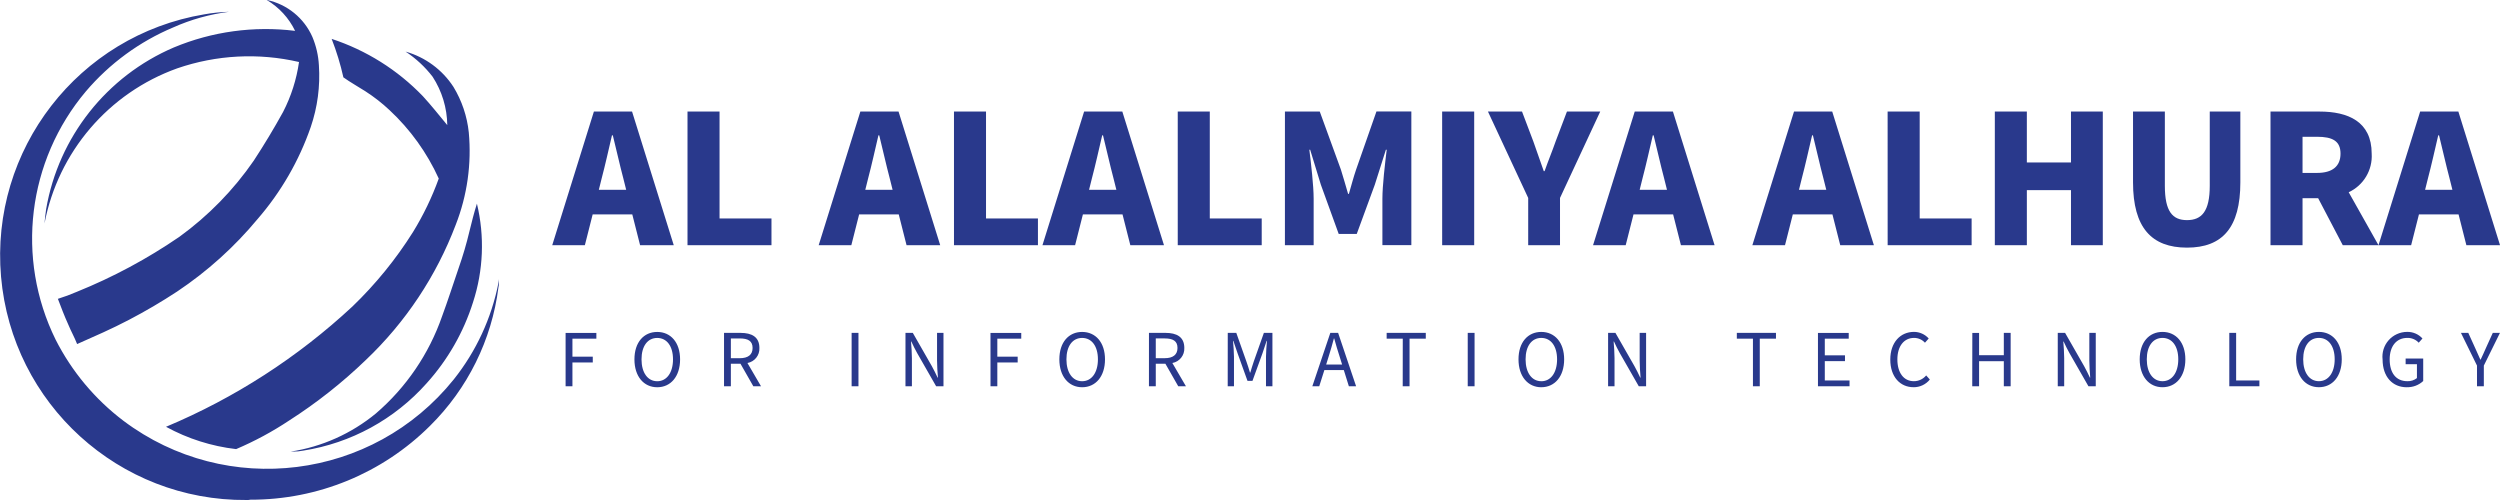
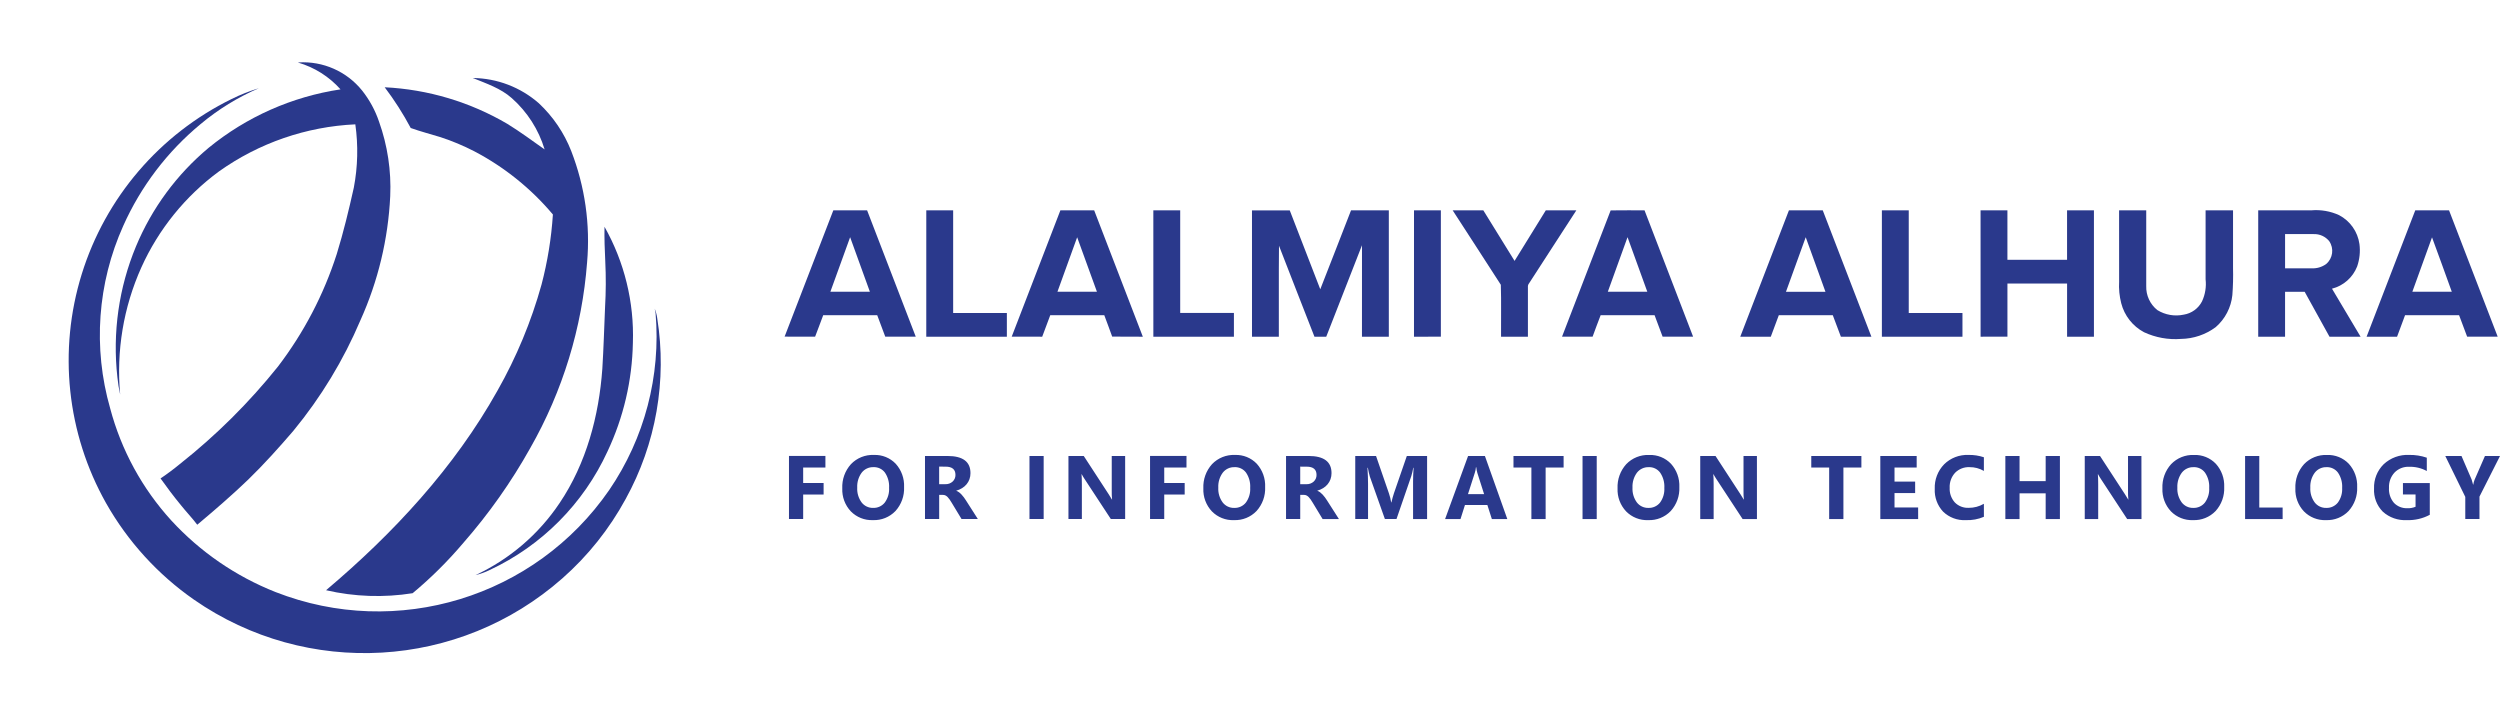
- <svg xmlns="http://www.w3.org/2000/svg" width="260" height="52" viewBox="0 0 260 52">
-   <g id="logo_-_EN" data-name="logo - EN" transform="translate(0)">
-     <path id="Union_60_2_" d="M47.873,122.9a25.429,25.429,0,0,1-4.406-50.507,16.99,16.99,0,0,1,2.575-.265,20.656,20.656,0,0,0-5.795,1.623A24.3,24.3,0,0,0,31.165,80.4a23.774,23.774,0,0,0-3.152,25.817,24.487,24.487,0,0,0,7.049,8.44,24.89,24.89,0,0,0,34.363-4.3,23.356,23.356,0,0,0,4.643-10.029,1.575,1.575,0,0,0,.034-.4,2.453,2.453,0,0,1-.034.861,24.615,24.615,0,0,1-7.117,14.4,26.355,26.355,0,0,1-18.673,7.679,1.689,1.689,0,0,1-.407.033Zm4.575-5.031a18.3,18.3,0,0,0,8.879-3.972,23.485,23.485,0,0,0,6.879-10.1c.61-1.656,1.152-3.343,1.728-5.031a37.665,37.665,0,0,0,1.118-3.806c.237-.96.474-1.921.779-2.879a18.853,18.853,0,0,1-.407,10.26,22.8,22.8,0,0,1-4.812,8.407,21.651,21.651,0,0,1-12.844,7.017,5.382,5.382,0,0,1-1.051.1ZM39.5,115.285a65.788,65.788,0,0,0,19.384-12.511,41.047,41.047,0,0,0,6.3-7.743,30.161,30.161,0,0,0,2.677-5.56,22.353,22.353,0,0,0-5.117-7.116A17.481,17.481,0,0,0,60.242,80.4c-.779-.5-1.559-.927-2.3-1.457a27.37,27.37,0,0,0-1.22-4A23.208,23.208,0,0,1,66.206,80.9c.881.96,1.694,1.987,2.542,3.012a9.449,9.449,0,0,0-1.525-5.031,11.625,11.625,0,0,0-2.813-2.615,8.784,8.784,0,0,1,4.982,3.674,11.4,11.4,0,0,1,1.593,4.733,21.042,21.042,0,0,1-1.356,9.6,37.937,37.937,0,0,1-9.353,14.067,51.534,51.534,0,0,1-7.964,6.288,33.926,33.926,0,0,1-5.524,2.979,19.949,19.949,0,0,1-7.286-2.317ZM29.335,104.66c-.407-.894-.746-1.788-1.084-2.681a19.845,19.845,0,0,0,1.966-.729,55.807,55.807,0,0,0,10.675-5.726,32.691,32.691,0,0,0,7.727-7.911q1.627-2.484,3.05-5.064a16.4,16.4,0,0,0,1.66-5.2,22.942,22.942,0,0,0-12.674.662A21.4,21.4,0,0,0,26.861,94.135c.034-.5.1-.994.169-1.49A22.427,22.427,0,0,1,40.315,75.833,24.829,24.829,0,0,1,52.922,74.11a7.569,7.569,0,0,0-2.948-3.21h.034a6.688,6.688,0,0,1,4.711,3.84,8.89,8.89,0,0,1,.678,2.946,16.471,16.471,0,0,1-.847,6.421,29.229,29.229,0,0,1-5.524,9.566,39.075,39.075,0,0,1-8.371,7.546,58.118,58.118,0,0,1-5.016,2.946c-1.762.927-3.592,1.722-5.388,2.517-.271-.7-.644-1.357-.915-2.019Z" transform="translate(-22.231 -70.9)" fill="#29398c" />
-     <g id="Group_755" data-name="Group 755" transform="translate(57.433 11.599)">
-       <path id="Path_4091" data-name="Path 4091" d="M4.644-34.074c.363-1.366.726-3.01,1.067-4.462H5.8c.363,1.452.726,3.1,1.089,4.462l.3,1.2H4.346ZM-.5-27.114H2.893l.811-3.2H7.825l.811,3.2h3.5L7.8-41.013H3.833Zm14.068,0H22.3V-29.89H16.9V-41.013H13.568Zm18.788-6.96c.363-1.366.726-3.01,1.067-4.462h.085c.363,1.452.726,3.1,1.089,4.462l.3,1.2H32.057Zm-5.145,6.96h3.395l.811-3.2h4.12l.811,3.2h3.5l-4.334-13.9H31.545Zm14.07,0h8.732V-29.89h-5.4V-41.013H41.28Zm14.347-6.96c.363-1.366.726-3.01,1.067-4.462h.085c.363,1.452.726,3.1,1.089,4.462l.3,1.2H55.329Zm-5.145,6.96h3.395l.811-3.2h4.121l.81,3.2h3.5l-4.333-13.9H54.816Zm14.07,0h8.732V-29.89h-5.4V-41.013H64.552Zm11.145,0h2.989v-4.825c0-1.366-.278-3.736-.448-5.1h.085l1.11,3.629,1.857,5.124h1.879l1.879-5.124L86.2-37.042h.085c-.17,1.366-.448,3.736-.448,5.1v4.825h3.01v-13.9h-3.63L83.1-34.971c-.278.811-.491,1.644-.747,2.519h-.085c-.256-.875-.491-1.708-.747-2.519l-2.2-6.042H75.7Zm16.354,0h3.331v-13.9H92.05Zm8.947,0h3.309v-4.911l4.185-8.988H105.03l-1.174,3.1c-.363,1.046-.769,2.007-1.152,3.1h-.085c-.384-1.089-.726-2.05-1.089-3.1l-1.174-3.1H96.812L101-32.025Zm11.892-6.96c.363-1.366.726-3.01,1.068-4.462h.085c.363,1.452.726,3.1,1.089,4.462l.3,1.2h-2.84Zm-5.146,6.96h3.395l.811-3.2h4.121l.811,3.2h3.5l-4.333-13.9h-3.969Zm21.713-6.96c.363-1.366.726-3.01,1.067-4.462h.085c.363,1.452.726,3.1,1.089,4.462l.3,1.2h-2.838Zm-5.145,6.96h3.395l.811-3.2h4.121l.811,3.2h3.5l-4.334-13.9h-3.971Zm14.07,0h8.732V-29.89h-5.4V-41.013H138.38Zm11.146,0h3.331v-5.722h4.589v5.722h3.309v-13.9h-3.309v5.295h-4.59v-5.295h-3.33Zm19.983.256c3.694,0,5.551-2.092,5.551-6.789v-7.366h-3.181v7.729c0,2.647-.833,3.565-2.37,3.565-1.516,0-2.3-.918-2.3-3.565v-7.729h-3.31v7.366c0,4.7,1.92,6.789,5.614,6.789Zm8.688-.256h3.331V-32h1.623l2.562,4.889h3.715l-3.1-5.508a4.14,4.14,0,0,0,2.391-4.014c0-3.352-2.477-4.377-5.422-4.377h-5.1Zm3.331-7.515v-3.758h1.516c1.58,0,2.434.427,2.434,1.751s-.854,2.007-2.434,2.007Zm13.045.555c.363-1.366.726-3.01,1.067-4.462h.085c.363,1.452.726,3.1,1.089,4.462l.3,1.2h-2.84Zm-5.145,6.96h3.395l.811-3.2h4.121l.811,3.2h3.5l-4.334-13.9h-3.971Z" transform="translate(0.5 41.013)" fill="#29398c" />
-       <path id="Path_4092" data-name="Path 4092" d="M3.6-21.07h.711v-2.48H6.427v-.6H4.311v-1.87H6.8v-.6H3.6Zm9.529.1c1.4,0,2.378-1.117,2.378-2.9,0-1.769-.982-2.852-2.378-2.852s-2.37,1.075-2.37,2.852.973,2.9,2.37,2.9Zm0-.626c-.99,0-1.633-.889-1.633-2.276s.643-2.226,1.633-2.226,1.642.846,1.642,2.226-.652,2.277-1.642,2.277Zm6.948.525h.711v-2.344h1l1.337,2.344h.8l-1.413-2.42a1.514,1.514,0,0,0,1.244-1.566c0-1.159-.812-1.566-1.946-1.566H20.077Zm.711-2.92v-2.056h.922c.863,0,1.337.262,1.337.99,0,.711-.474,1.066-1.337,1.066Zm12.559,2.92h.711v-5.552h-.711Zm5.6,0h.669v-2.92c0-.575-.051-1.176-.093-1.735h.034c.186.406.389.821.6,1.193l1.98,3.461H42.9v-5.552h-.669v2.894c0,.575.051,1.185.093,1.76h-.034c-.195-.406-.389-.821-.6-1.193l-1.98-3.461h-.762Zm8.844,0H48.5v-2.48h2.116v-.6H48.5v-1.87h2.488v-.6h-3.2Zm9.529.1c1.4,0,2.378-1.117,2.378-2.9,0-1.769-.982-2.852-2.378-2.852s-2.37,1.075-2.37,2.852.973,2.9,2.37,2.9Zm0-.626c-.99,0-1.633-.889-1.633-2.276s.643-2.226,1.633-2.226,1.642.846,1.642,2.226-.652,2.276-1.642,2.276Zm6.948.525h.711v-2.344h1l1.337,2.344h.8l-1.413-2.42a1.514,1.514,0,0,0,1.244-1.566c0-1.159-.812-1.566-1.946-1.566H64.27Zm.711-2.92v-2.056H65.9c.863,0,1.337.262,1.337.99,0,.711-.474,1.066-1.337,1.066Zm7.481,2.92h.652v-3.064c0-.491-.059-1.176-.1-1.659h.034l.44,1.295,1.032,2.869h.516L76.075-24.5l.432-1.295h.034c-.042.482-.1,1.168-.1,1.659v3.064h.669v-5.552h-.889l-1.049,2.97c-.135.389-.237.745-.364,1.159h-.034c-.118-.415-.237-.77-.372-1.159l-1.049-2.97h-.888Zm10.5-3.1c.195-.618.372-1.227.542-1.87h.034c.178.643.355,1.252.559,1.87l.262.838H82.7Zm-1.7,3.1h.719l.533-1.684h2.023l.525,1.684h.753l-1.87-5.552h-.812Zm9.4,0h.711v-4.951H93.06v-.6H88.99v.6h1.676Zm6.762,0h.711v-5.552h-.711Zm7.65.1c1.4,0,2.378-1.117,2.378-2.9,0-1.769-.982-2.852-2.378-2.852s-2.37,1.075-2.37,2.852S103.681-20.969,105.077-20.969Zm0-.626c-.99,0-1.633-.889-1.633-2.276s.643-2.226,1.633-2.226,1.642.846,1.642,2.226S106.068-21.595,105.077-21.595Zm6.948.525h.669v-2.92c0-.575-.051-1.176-.093-1.735h.034c.186.406.389.821.6,1.193l1.98,3.461h.762v-5.552h-.669v2.894c0,.575.051,1.185.093,1.76h-.034c-.195-.406-.389-.821-.6-1.193l-1.98-3.461h-.762Zm15.064,0h.711v-4.951h1.684v-.6h-4.071v.6h1.676Zm6.762,0h3.284v-.6h-2.573v-2.014h2.1v-.6h-2.1v-1.735h2.488v-.6h-3.2Zm9.935.1a2.147,2.147,0,0,0,1.7-.8L145.1-22.2a1.65,1.65,0,0,1-1.286.6c-1.049,0-1.709-.872-1.709-2.268,0-1.379.694-2.234,1.735-2.234a1.525,1.525,0,0,1,1.134.5l.389-.44a2.06,2.06,0,0,0-1.532-.686c-1.413,0-2.463,1.092-2.463,2.877,0,1.811,1.032,2.877,2.42,2.877Zm6.11-.1h.711v-2.606h2.573v2.606h.711v-5.552h-.711V-24.3h-2.573v-2.319H149.9Zm8.894,0h.669v-2.92c0-.575-.051-1.176-.093-1.735h.034c.186.406.389.821.6,1.193l1.98,3.461h.762v-5.552h-.669v2.894c0,.575.051,1.185.093,1.76h-.034c-.195-.406-.389-.821-.6-1.193l-1.98-3.461h-.762Zm10.892.1c1.4,0,2.378-1.117,2.378-2.9,0-1.769-.982-2.852-2.378-2.852s-2.37,1.075-2.37,2.852.973,2.9,2.37,2.9Zm0-.626c-.99,0-1.633-.889-1.633-2.276s.643-2.226,1.633-2.226,1.642.846,1.642,2.226-.652,2.276-1.642,2.276Zm6.948.525h3.131v-.6h-2.42v-4.951h-.711Zm9.318.1c1.4,0,2.378-1.117,2.378-2.9,0-1.769-.982-2.852-2.378-2.852s-2.37,1.075-2.37,2.852.973,2.9,2.37,2.9Zm0-.626c-.99,0-1.633-.889-1.633-2.276s.643-2.226,1.633-2.226,1.642.846,1.642,2.226-.652,2.276-1.642,2.276Zm9.131.626a2.4,2.4,0,0,0,1.718-.643v-2.336h-1.828v.584h1.176v1.447a1.519,1.519,0,0,1-1,.322c-1.185,0-1.836-.872-1.836-2.268,0-1.379.711-2.234,1.828-2.234a1.554,1.554,0,0,1,1.193.5l.389-.44a2.1,2.1,0,0,0-1.6-.686,2.575,2.575,0,0,0-2.547,2.877C192.574-22.035,193.615-20.969,195.079-20.969Zm7.312-.1h.711v-2.15l1.676-3.4h-.745l-.711,1.566c-.169.406-.364.8-.55,1.21h-.034c-.195-.415-.364-.8-.542-1.21l-.711-1.566h-.762l1.667,3.4Z" transform="translate(-2.211 49.645)" fill="#29398c" />
+ <svg xmlns="http://www.w3.org/2000/svg" width="369.964" height="107.077" viewBox="0 0 369.964 107.077">
+   <g id="Group_789" data-name="Group 789" transform="translate(4409.891 -5531.816)">
+     <g id="Group_751" data-name="Group 751" transform="translate(-4293.773 5562.934)">
+       <g id="_ffffffff" data-name="#ffffffff" transform="translate(0 0)">
+         <path id="Path_17912" data-name="Path 17912" d="M7.208,650.99c1.663,0,3.329,0,4.992,0q3.592,9.353,7.2,18.7c-1.5.005-3.007,0-4.512,0-.4-1.059-.788-2.125-1.192-3.185q-3.994.01-7.989,0c-.408,1.058-.783,2.127-1.2,3.183-1.5-.007-3,.007-4.507-.007v-.348l.005.316c2.417-6.215,4.786-12.449,7.2-18.667m2.484,3.983q-1.458,4.034-2.922,8.068h5.842Q11.156,659,9.691,654.973Z" transform="translate(0 -650.983)" fill="#2a398c" />
+         <path id="Path_17913" data-name="Path 17913" d="M125.24,651q1.988,0,3.976,0,0,7.594,0,15.189,3.974,0,7.948,0c0,1.171,0,2.341,0,3.513q-5.962.008-11.926,0Q125.239,660.349,125.24,651Z" transform="translate(-104.281 -650.99)" fill="#2a398c" />
+         <path id="Path_17914" data-name="Path 17914" d="M200.76,669.692q3.6-9.351,7.206-18.7c1.667,0,3.334,0,5,0q3.582,9.359,7.2,18.7c-1.513-.017-3.026.02-4.537-.02-.375-1.061-.781-2.11-1.168-3.165q-4,.008-7.993,0c-.41,1.056-.787,2.125-1.192,3.185-1.5-.012-3.009,0-4.514-.007m9.688-14.714q-1.451,4.034-2.919,8.065c1.948,0,3.894,0,5.842,0C212.4,660.352,211.432,657.662,210.448,654.978Z" transform="translate(-167.162 -650.983)" fill="#2a398c" />
+         <path id="Path_17915" data-name="Path 17915" d="M326,651q1.988,0,3.976,0,0,7.594,0,15.186,3.976,0,7.949,0V669.7q-5.962,0-11.922,0Q325.995,660.348,326,651Z" transform="translate(-271.441 -650.99)" fill="#2a398c" />
+         <path id="Path_17916" data-name="Path 17916" d="M413.24,651c1.862,0,3.725-.005,5.589,0,1.493,3.9,3.016,7.783,4.517,11.678,1.536-3.886,3.029-7.789,4.552-11.68h5.593q0,9.351,0,18.7c-1.326,0-2.651,0-3.976,0,.005-4.512,0-9.025.005-13.537q-2.646,6.77-5.293,13.542c-.581,0-1.16,0-1.74,0-1.741-4.493-3.521-8.972-5.25-13.47-.047,4.49-.005,8.982-.022,13.472-1.324,0-2.649,0-3.973,0Q413.239,660.346,413.24,651Z" transform="translate(-344.083 -650.987)" fill="#2a398c" />
+         <path id="Path_17917" data-name="Path 17917" d="M556.5,651h3.975c0,6.232-.007,12.463,0,18.693-1.327.02-2.652,0-3.978.01Q556.495,660.35,556.5,651Z" transform="translate(-463.366 -650.992)" fill="#2a398c" />
+         <path id="Path_17918" data-name="Path 17918" d="M590.7,650.992h4.537q2.317,3.738,4.624,7.482c1.558-2.483,3.069-5,4.624-7.484q2.259,0,4.52,0c-2.34,3.585-4.647,7.191-6.982,10.779a.794.794,0,0,0-.187.6q0,3.662,0,7.325c-1.326,0-2.651,0-3.976,0-.021-2.561.049-5.133-.033-7.687C595.478,658.318,593.063,654.672,590.7,650.992Z" transform="translate(-491.845 -650.983)" fill="#2a398c" />
+         <path id="Path_17919" data-name="Path 17919" d="M694.614,651c1.67-.03,3.34-.005,5.012-.013,2.39,6.236,4.8,12.461,7.189,18.7-1.5.01-3.009.007-4.514,0-.4-1.057-.78-2.122-1.186-3.176-2.661,0-5.32.008-7.981-.007-.418,1.054-.795,2.125-1.193,3.186-1.508,0-3.014.007-4.522-.005q3.6-9.341,7.194-18.683m-.422,12.036c1.948,0,3.9,0,5.846,0q-1.466-4.039-2.925-8.078C696.152,657.656,695.168,660.347,694.193,663.04Z" transform="translate(-572.378 -650.982)" fill="#2a398c" />
+         <path id="Path_17920" data-name="Path 17920" d="M852.225,650.99c1.665,0,3.331,0,5,0q3.592,9.355,7.2,18.707c-1.5-.01-3.009,0-4.514,0-.41-1.057-.79-2.125-1.2-3.185q-3.994.01-7.988,0c-.408,1.054-.793,2.12-1.186,3.181H845.02q3.6-9.356,7.2-18.7m2.484,3.983q-1.456,4.034-2.922,8.068c1.948,0,3.9,0,5.844,0Q856.167,659.005,854.708,654.973Z" transform="translate(-703.603 -650.983)" fill="#2a398c" />
+         <path id="Path_17921" data-name="Path 17921" d="M970.24,651q1.988,0,3.976,0,0,7.594,0,15.189,3.974,0,7.948,0V669.7q-5.962,0-11.924,0Q970.239,660.349,970.24,651Z" transform="translate(-807.867 -650.99)" fill="#2a398c" />
+         <path id="Path_17922" data-name="Path 17922" d="M1057.495,651h3.975v7.322q4.413,0,8.826,0,.005-3.662,0-7.323,1.988,0,3.977,0,0,9.348,0,18.7-1.989,0-3.973,0-.005-3.934,0-7.867-4.415,0-8.828,0,0,3.931,0,7.862c-1.324.005-2.648,0-3.972.005Q1057.486,660.349,1057.495,651Z" transform="translate(-880.519 -650.99)" fill="#2a398c" />
+         <path id="Path_17923" data-name="Path 17923" d="M1179.958,651h4.016v11.214a4.374,4.374,0,0,0,1.65,3.55,5.31,5.31,0,0,0,3.889.673,3.692,3.692,0,0,0,2.724-1.98,6.133,6.133,0,0,0,.522-3.255q0-5.1,0-10.2,2.03-.005,4.061,0,0,4.27,0,8.542a39.359,39.359,0,0,1-.1,4,7.253,7.253,0,0,1-2.469,4.743,8.824,8.824,0,0,1-5.133,1.74,10.967,10.967,0,0,1-5.471-.991,6.771,6.771,0,0,1-3.374-4.291,10.556,10.556,0,0,1-.311-3.2Z" transform="translate(-982.481 -650.99)" fill="#2a398c" />
+         <path id="Path_17924" data-name="Path 17924" d="M1303,650.959h7.872a8.171,8.171,0,0,1,4.094.71,5.719,5.719,0,0,1,3.018,4.289,7.309,7.309,0,0,1-.34,3.305,5.459,5.459,0,0,1-3.724,3.292c1.421,2.363,2.825,4.738,4.233,7.111-1.533-.01-3.066,0-4.6,0q-1.84-3.326-3.677-6.654h-2.9v6.652c-1.326,0-2.65,0-3.974,0q0-9.353,0-18.7m3.975,3.514v5.062h3.9a3.378,3.378,0,0,0,2.181-.636,2.546,2.546,0,0,0,.455-3.377,2.826,2.826,0,0,0-2.311-1.051C1309.788,654.475,1308.38,654.472,1306.973,654.473Z" transform="translate(-1084.937 -650.951)" fill="#2a398c" />
+         <path id="Path_17925" data-name="Path 17925" d="M1398.87,669.7q3.584-9.358,7.2-18.7h5q3.595,9.353,7.2,18.7h-4.52c-.407-1.058-.785-2.127-1.195-3.183-2.666.01-5.331,0-7.993,0-.395,1.063-.786,2.125-1.184,3.185-1.5-.01-3.008-.005-4.51,0m9.681-14.7c-.966,2.683-1.947,5.362-2.91,8.048h5.839C1410.5,660.367,1409.551,657.674,1408.551,655Z" transform="translate(-1164.765 -650.992)" fill="#2a398c" />
+       </g>
+       <path id="Path_26552" data-name="Path 26552" d="M7.876-20.2H4.584v2.29H7.609v1.7H4.584v3.624h-2.1v-9.33H7.876ZM14.9-12.42a4.343,4.343,0,0,1-3.266-1.3,4.683,4.683,0,0,1-1.262-3.4A5.019,5.019,0,0,1,11.654-20.7a4.438,4.438,0,0,1,3.4-1.366,4.235,4.235,0,0,1,3.23,1.308,4.822,4.822,0,0,1,1.233,3.448,4.938,4.938,0,0,1-1.278,3.546A4.388,4.388,0,0,1,14.9-12.42Zm.091-7.84a2.115,2.115,0,0,0-1.757.83,3.459,3.459,0,0,0-.651,2.2,3.4,3.4,0,0,0,.651,2.193,2.085,2.085,0,0,0,1.7.807,2.106,2.106,0,0,0,1.724-.784A3.358,3.358,0,0,0,17.3-17.2a3.639,3.639,0,0,0-.618-2.258A2.015,2.015,0,0,0,14.991-20.261Zm15.443,7.677H28.021l-1.451-2.4q-.163-.273-.312-.488a2.711,2.711,0,0,0-.3-.368,1.2,1.2,0,0,0-.319-.234.809.809,0,0,0-.361-.081h-.566v3.572h-2.1v-9.33h3.331q3.4,0,3.4,2.537a2.628,2.628,0,0,1-.15.9,2.5,2.5,0,0,1-.423.745,2.681,2.681,0,0,1-.66.573,3.406,3.406,0,0,1-.862.377v.026a1.337,1.337,0,0,1,.4.211,2.888,2.888,0,0,1,.377.342,4.765,4.765,0,0,1,.348.42q.166.224.3.439Zm-5.726-7.756v2.6h.911a1.51,1.51,0,0,0,1.087-.39,1.3,1.3,0,0,0,.416-.982q0-1.223-1.464-1.223Zm15.466,7.756h-2.1v-9.33h2.1Zm12.06,0H50.114l-3.845-5.862a8.473,8.473,0,0,1-.468-.774h-.026q.052.494.052,1.509v5.127H43.842v-9.33h2.264l3.7,5.68q.254.384.468.761H50.3a9.976,9.976,0,0,1-.052-1.282v-5.16h1.984ZM61.309-20.2H58.017v2.29h3.025v1.7H58.017v3.624h-2.1v-9.33h5.394Zm7.024,7.782a4.343,4.343,0,0,1-3.266-1.3,4.683,4.683,0,0,1-1.262-3.4A5.019,5.019,0,0,1,65.086-20.7a4.438,4.438,0,0,1,3.4-1.366,4.235,4.235,0,0,1,3.23,1.308,4.822,4.822,0,0,1,1.233,3.448,4.938,4.938,0,0,1-1.278,3.546A4.388,4.388,0,0,1,68.333-12.42Zm.091-7.84a2.115,2.115,0,0,0-1.757.83,3.459,3.459,0,0,0-.651,2.2,3.4,3.4,0,0,0,.651,2.193,2.085,2.085,0,0,0,1.7.807A2.106,2.106,0,0,0,70.1-15.02a3.358,3.358,0,0,0,.638-2.176,3.639,3.639,0,0,0-.618-2.258A2.015,2.015,0,0,0,68.424-20.261Zm15.443,7.677H81.454L80-14.984q-.163-.273-.312-.488a2.71,2.71,0,0,0-.3-.368,1.2,1.2,0,0,0-.319-.234.809.809,0,0,0-.361-.081h-.566v3.572h-2.1v-9.33h3.331q3.4,0,3.4,2.537a2.627,2.627,0,0,1-.15.9,2.5,2.5,0,0,1-.423.745,2.681,2.681,0,0,1-.66.573,3.406,3.406,0,0,1-.862.377v.026a1.337,1.337,0,0,1,.4.211,2.889,2.889,0,0,1,.377.342,4.767,4.767,0,0,1,.348.42q.166.224.3.439Zm-5.726-7.756v2.6h.911a1.51,1.51,0,0,0,1.087-.39,1.3,1.3,0,0,0,.416-.982q0-1.223-1.464-1.223Zm18.775,7.756H94.841v-5.582q0-.9.078-2h-.052a9.829,9.829,0,0,1-.293,1.236l-2.186,6.344H90.67l-2.225-6.279a12.218,12.218,0,0,1-.293-1.3h-.059q.085,1.379.085,2.42v5.16H86.285v-9.33h3.077l1.906,5.53a7.787,7.787,0,0,1,.332,1.334h.039a13.432,13.432,0,0,1,.371-1.347l1.906-5.517h3Zm11.871,0H106.5l-.664-2.076h-3.318l-.657,2.076H99.581l3.4-9.33h2.492Zm-3.435-3.689-1-3.136a4.086,4.086,0,0,1-.156-.839h-.052a3.559,3.559,0,0,1-.163.813l-1.015,3.162Zm11.767-3.93h-2.661v7.619H112.35V-20.2H109.7v-1.711h7.417Zm4.9,7.619h-2.1v-9.33h2.1Zm7.61.163a4.343,4.343,0,0,1-3.266-1.3,4.683,4.683,0,0,1-1.262-3.4,5.019,5.019,0,0,1,1.282-3.578,4.438,4.438,0,0,1,3.4-1.366,4.235,4.235,0,0,1,3.23,1.308,4.822,4.822,0,0,1,1.233,3.448,4.938,4.938,0,0,1-1.279,3.546A4.388,4.388,0,0,1,129.632-12.42Zm.091-7.84a2.115,2.115,0,0,0-1.757.83,3.459,3.459,0,0,0-.651,2.2,3.4,3.4,0,0,0,.651,2.193,2.085,2.085,0,0,0,1.7.807,2.106,2.106,0,0,0,1.724-.784,3.358,3.358,0,0,0,.638-2.176,3.639,3.639,0,0,0-.618-2.258A2.015,2.015,0,0,0,129.723-20.261Zm16.009,7.677h-2.121l-3.845-5.862a8.48,8.48,0,0,1-.468-.774h-.026q.052.494.052,1.509v5.127h-1.984v-9.33H139.6l3.7,5.68q.254.384.468.761h.026a9.979,9.979,0,0,1-.052-1.282v-5.16h1.984ZM161.186-20.2h-2.661v7.619h-2.108V-20.2h-2.648v-1.711h7.417Zm8.4,7.619h-5.6v-9.33h5.381V-20.2h-3.279v2.076h3.052v1.7h-3.052v2.134h3.494Zm9.731-.332a6.153,6.153,0,0,1-2.668.494,4.5,4.5,0,0,1-3.377-1.262,4.614,4.614,0,0,1-1.23-3.364,4.93,4.93,0,0,1,1.383-3.631,4.836,4.836,0,0,1,3.588-1.392,6.711,6.711,0,0,1,2.3.345V-19.7a4.081,4.081,0,0,0-2.134-.56,2.831,2.831,0,0,0-2.121.826,3.066,3.066,0,0,0-.807,2.238,3.007,3.007,0,0,0,.761,2.157,2.689,2.689,0,0,0,2.05.8,4.372,4.372,0,0,0,2.251-.6Zm11.247.332h-2.108v-3.8h-3.865v3.8h-2.1v-9.33h2.1v3.722h3.865v-3.722h2.108Zm12.073,0h-2.121l-3.845-5.862a8.48,8.48,0,0,1-.468-.774h-.026q.052.494.052,1.509v5.127H194.24v-9.33H196.5l3.7,5.68q.254.384.468.761h.026a9.975,9.975,0,0,1-.052-1.282v-5.16h1.984Zm7.623.163a4.343,4.343,0,0,1-3.266-1.3,4.683,4.683,0,0,1-1.262-3.4,5.019,5.019,0,0,1,1.282-3.578,4.437,4.437,0,0,1,3.4-1.366,4.235,4.235,0,0,1,3.23,1.308,4.822,4.822,0,0,1,1.233,3.448,4.938,4.938,0,0,1-1.279,3.546A4.388,4.388,0,0,1,210.256-12.42Zm.091-7.84a2.116,2.116,0,0,0-1.757.83,3.459,3.459,0,0,0-.651,2.2,3.4,3.4,0,0,0,.651,2.193,2.085,2.085,0,0,0,1.7.807,2.106,2.106,0,0,0,1.724-.784,3.358,3.358,0,0,0,.638-2.176,3.639,3.639,0,0,0-.618-2.258A2.015,2.015,0,0,0,210.347-20.261Zm13.173,7.677h-5.556v-9.33h2.1v7.625h3.455Zm6.412.163a4.343,4.343,0,0,1-3.266-1.3,4.683,4.683,0,0,1-1.262-3.4,5.019,5.019,0,0,1,1.282-3.578,4.438,4.438,0,0,1,3.4-1.366,4.235,4.235,0,0,1,3.23,1.308,4.822,4.822,0,0,1,1.233,3.448,4.938,4.938,0,0,1-1.278,3.546A4.388,4.388,0,0,1,229.932-12.42Zm.091-7.84a2.115,2.115,0,0,0-1.757.83,3.459,3.459,0,0,0-.651,2.2,3.4,3.4,0,0,0,.651,2.193,2.085,2.085,0,0,0,1.7.807,2.106,2.106,0,0,0,1.724-.784,3.358,3.358,0,0,0,.638-2.176,3.639,3.639,0,0,0-.618-2.258A2.015,2.015,0,0,0,230.023-20.261ZM245.3-13.208a6.715,6.715,0,0,1-3.4.787,4.912,4.912,0,0,1-3.549-1.246,4.533,4.533,0,0,1-1.3-3.432,4.791,4.791,0,0,1,1.418-3.585,5.168,5.168,0,0,1,3.774-1.386,7.665,7.665,0,0,1,2.616.41v1.971a5.2,5.2,0,0,0-2.642-.625,2.836,2.836,0,0,0-2.131.849,3.119,3.119,0,0,0-.823,2.267A3.128,3.128,0,0,0,240-14.971a2.6,2.6,0,0,0,1.994.787,2.776,2.776,0,0,0,1.2-.215V-16.22h-1.867V-17.9H245.3Zm10.394-8.706L252.653-15.9v3.318h-2.1v-3.279l-2.96-6.051h2.4l1.5,3.481q.039.1.215.761h.026a3.389,3.389,0,0,1,.2-.735l1.529-3.507Z" transform="translate(-1.845 58.273)" fill="#2a398c" />
+     </g>
+     <g id="Group_752" data-name="Group 752" transform="translate(-4409.927 5531.856)">
+       <path id="Path_26548" data-name="Path 26548" d="M38.846,0h.064a11.2,11.2,0,0,1,7.91,6.6,15.273,15.273,0,0,1,1.135,5.092,28.965,28.965,0,0,1-1.445,11.07,50.522,50.522,0,0,1-9.3,16.44,66.706,66.706,0,0,1-14.061,13c-2.736,1.8-5.514,3.544-8.4,5.089-2.971,1.571-6.025,2.977-9.093,4.344C5.2,60.452,4.605,59.336,4.122,58.17c-.661-1.517-1.25-3.063-1.8-4.622a34.718,34.718,0,0,0,3.328-1.255,90.547,90.547,0,0,0,17.942-9.869A55.286,55.286,0,0,0,36.549,28.806c1.844-2.829,3.513-5.766,5.125-8.73a28.6,28.6,0,0,0,2.8-8.95A37.835,37.835,0,0,0,23.161,12.26,36.01,36.01,0,0,0,8.2,22.749,37.515,37.515,0,0,0,0,39.977a20.651,20.651,0,0,1,.308-2.567A39.1,39.1,0,0,1,8.3,19.533,38.066,38.066,0,0,1,22.641,8.485,40.286,40.286,0,0,1,43.794,5.547,13.434,13.434,0,0,0,38.846,0Z" transform="translate(6.801 19.924) rotate(-16)" fill="#2a398c" />
+       <path id="Path_26549" data-name="Path 26549" d="M35.554.456A26.034,26.034,0,0,1,39.882.028a35.136,35.136,0,0,0-9.729,2.717A41.473,41.473,0,0,0,14.979,14.07a39.4,39.4,0,0,0-9.31,25.437A39.736,39.736,0,0,0,9.8,57.963a41.891,41.891,0,0,0,11.9,14.419,41.582,41.582,0,0,0,51.634-.906A40.261,40.261,0,0,0,87.134,48.228c.031-.228.05-.456.062-.686A5.732,5.732,0,0,1,87.166,49,41.725,41.725,0,0,1,75.3,73.428a43.111,43.111,0,0,1-12.225,8.7,44.251,44.251,0,0,1-53.3-12.007A43.546,43.546,0,0,1,1.222,52.83,43.078,43.078,0,0,1,35.554.456Z" transform="translate(0 23.978) rotate(-16)" fill="#2a398c" />
+       <path id="Path_26550" data-name="Path 26550" d="M28.918.025A39.7,39.7,0,0,1,44.882,10.243c1.5,1.643,2.852,3.418,4.251,5.15a16.488,16.488,0,0,0-2.57-8.624C45.386,4.9,43.529,3.642,41.828,2.3a15.081,15.081,0,0,1,8.366,6.287,19.316,19.316,0,0,1,2.659,8.123,36.761,36.761,0,0,1-2.286,16.483A65.54,65.54,0,0,1,34.9,57.293,82,82,0,0,1,21.5,68.06a60.77,60.77,0,0,1-9.245,5.076A33.486,33.486,0,0,1,.06,69.18c11.893-5.335,23.255-12.2,32.539-21.412a69.5,69.5,0,0,0,10.58-13.276,54.784,54.784,0,0,0,4.477-9.507,38.693,38.693,0,0,0-8.613-12.206A33.687,33.687,0,0,0,34.826,9.4c-1.289-.841-2.617-1.619-3.867-2.518A45.206,45.206,0,0,0,28.918.025Z" transform="translate(29.16 20.821) rotate(-16)" fill="#2a398c" />
+       <path id="Path_26551" data-name="Path 26551" d="M31.252,4.944c.391-1.658.8-3.315,1.3-4.944a32.709,32.709,0,0,1-.693,17.659A39.476,39.476,0,0,1,23.8,32.1,35.933,35.933,0,0,1,2.217,44.146,9.717,9.717,0,0,1,0,44.293a30.466,30.466,0,0,0,14.905-6.828C20.312,32.92,24.051,26.679,26.456,20.1c1.013-2.862,1.936-5.755,2.895-8.635A62.983,62.983,0,0,0,31.252,4.944Z" transform="translate(58.202 42.488) rotate(-16)" fill="#2a398c" />
    </g>
  </g>
</svg>
